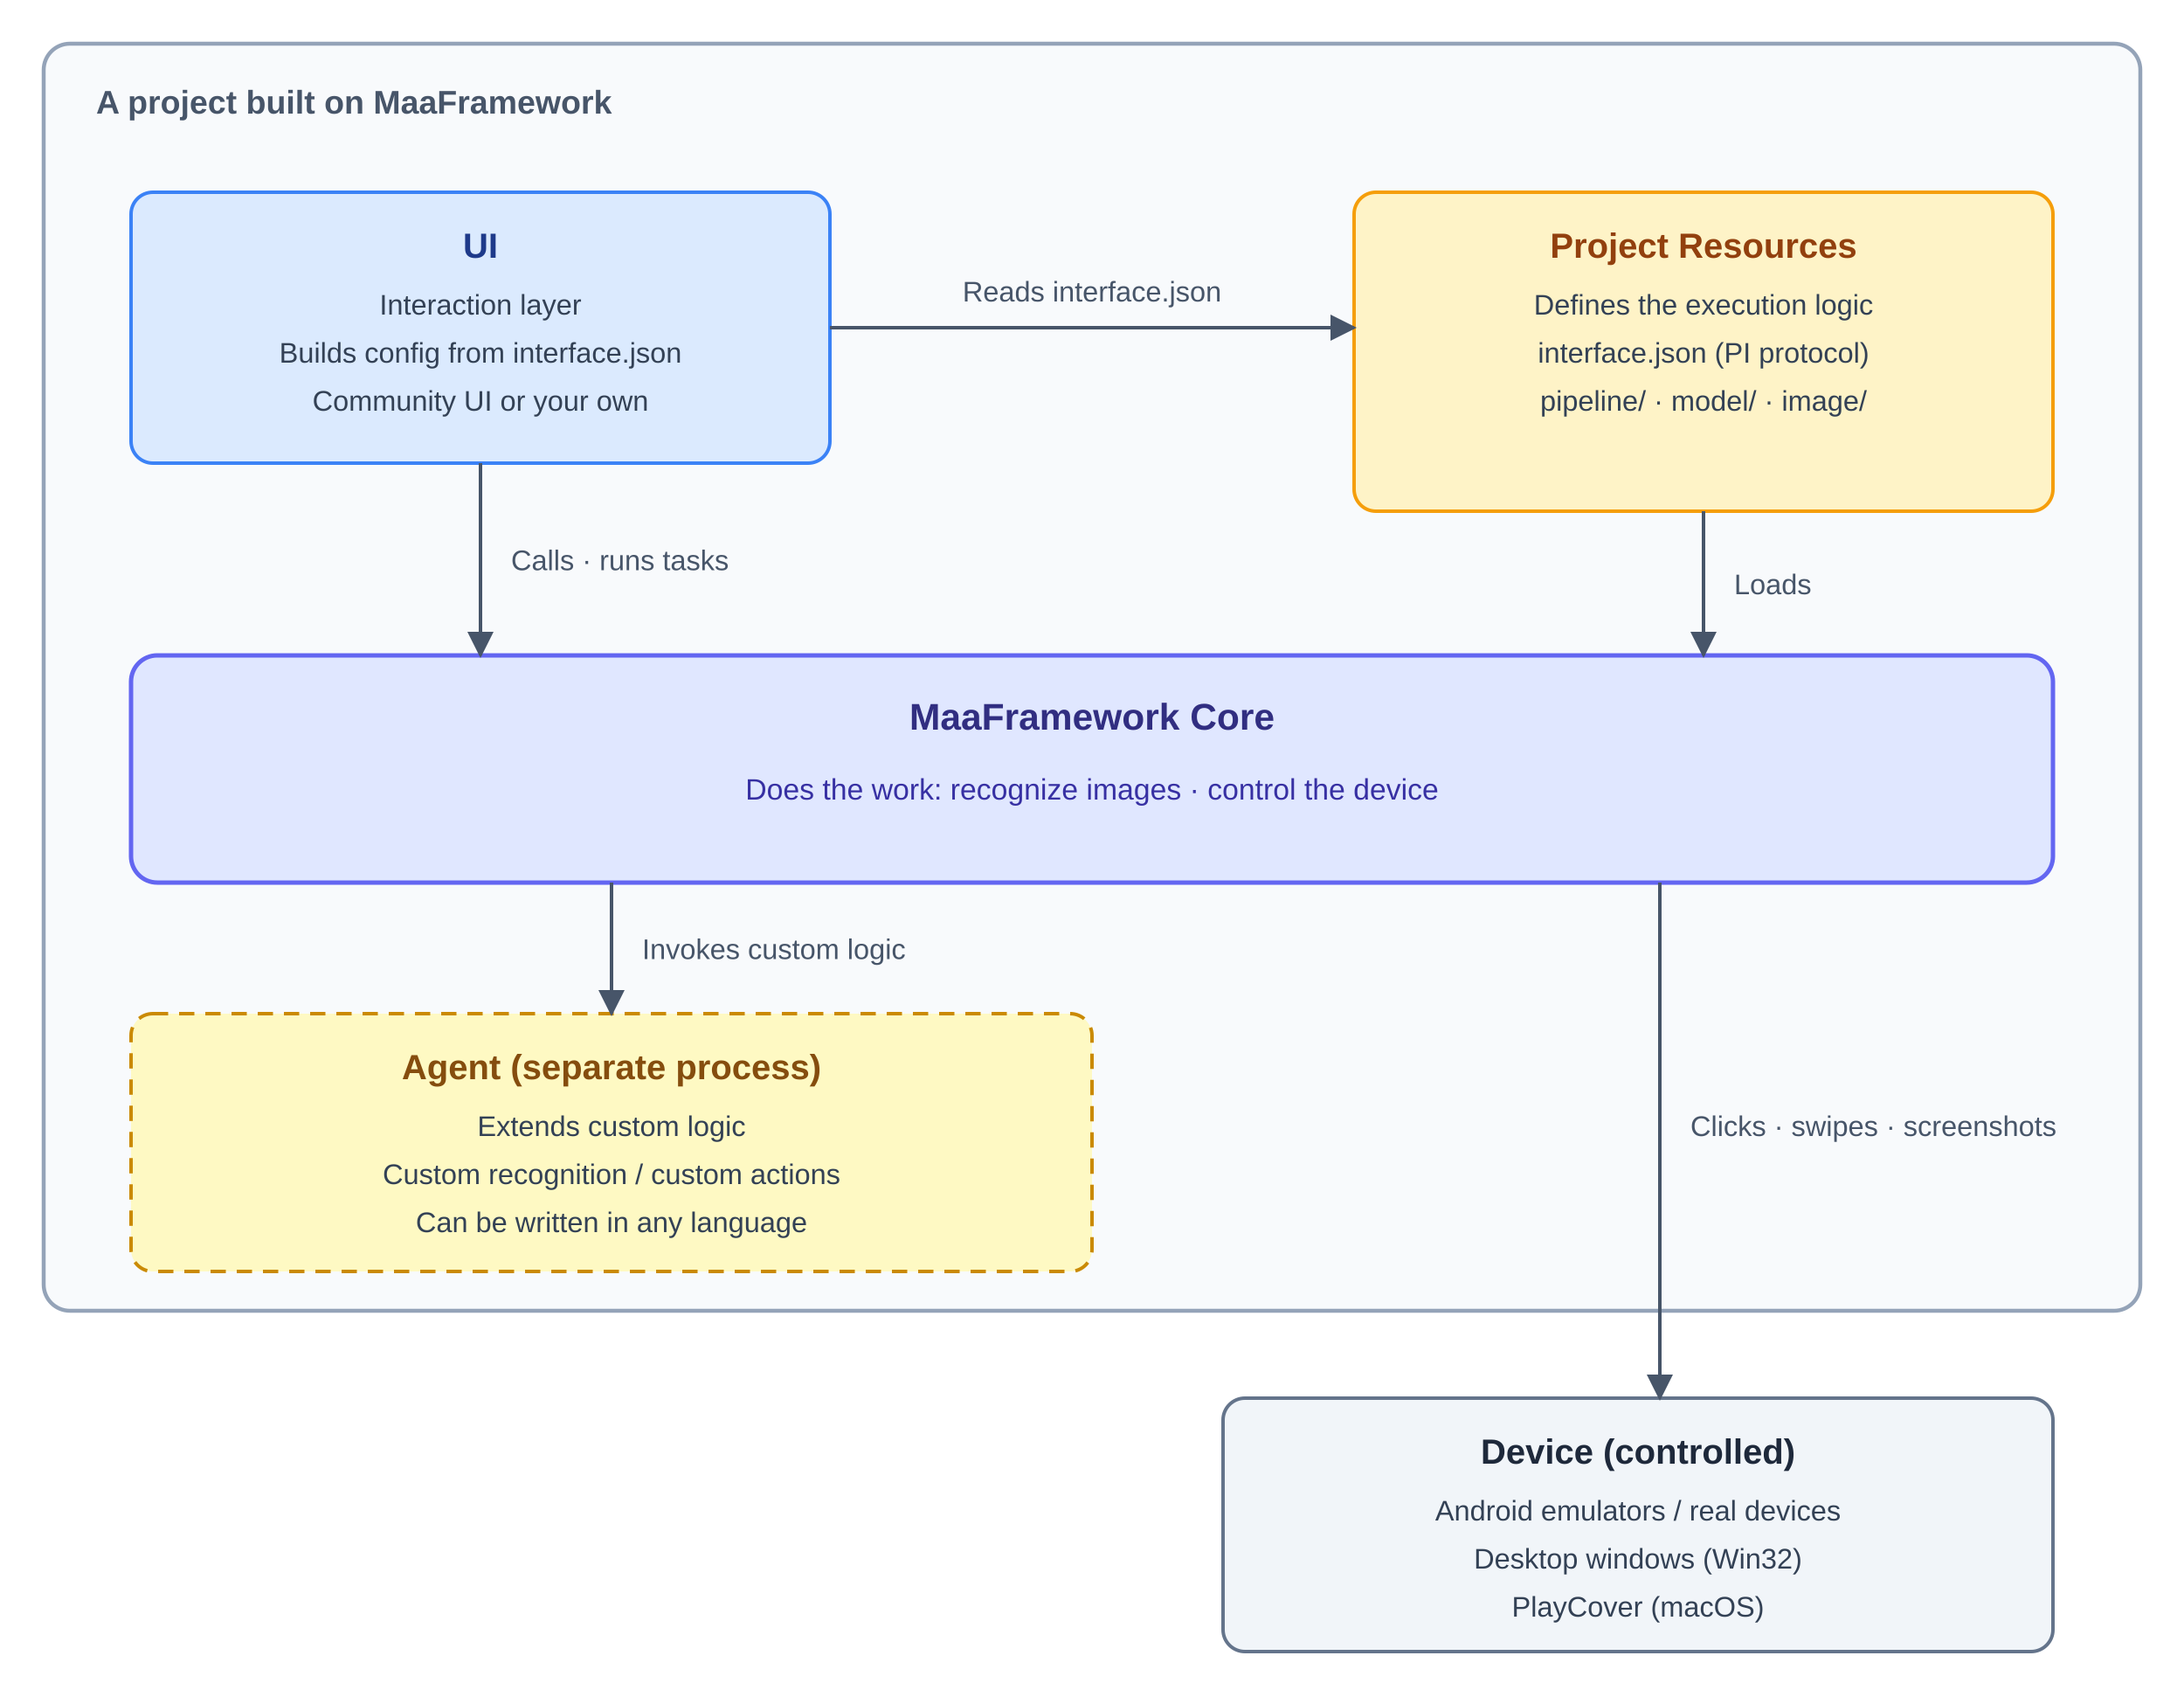
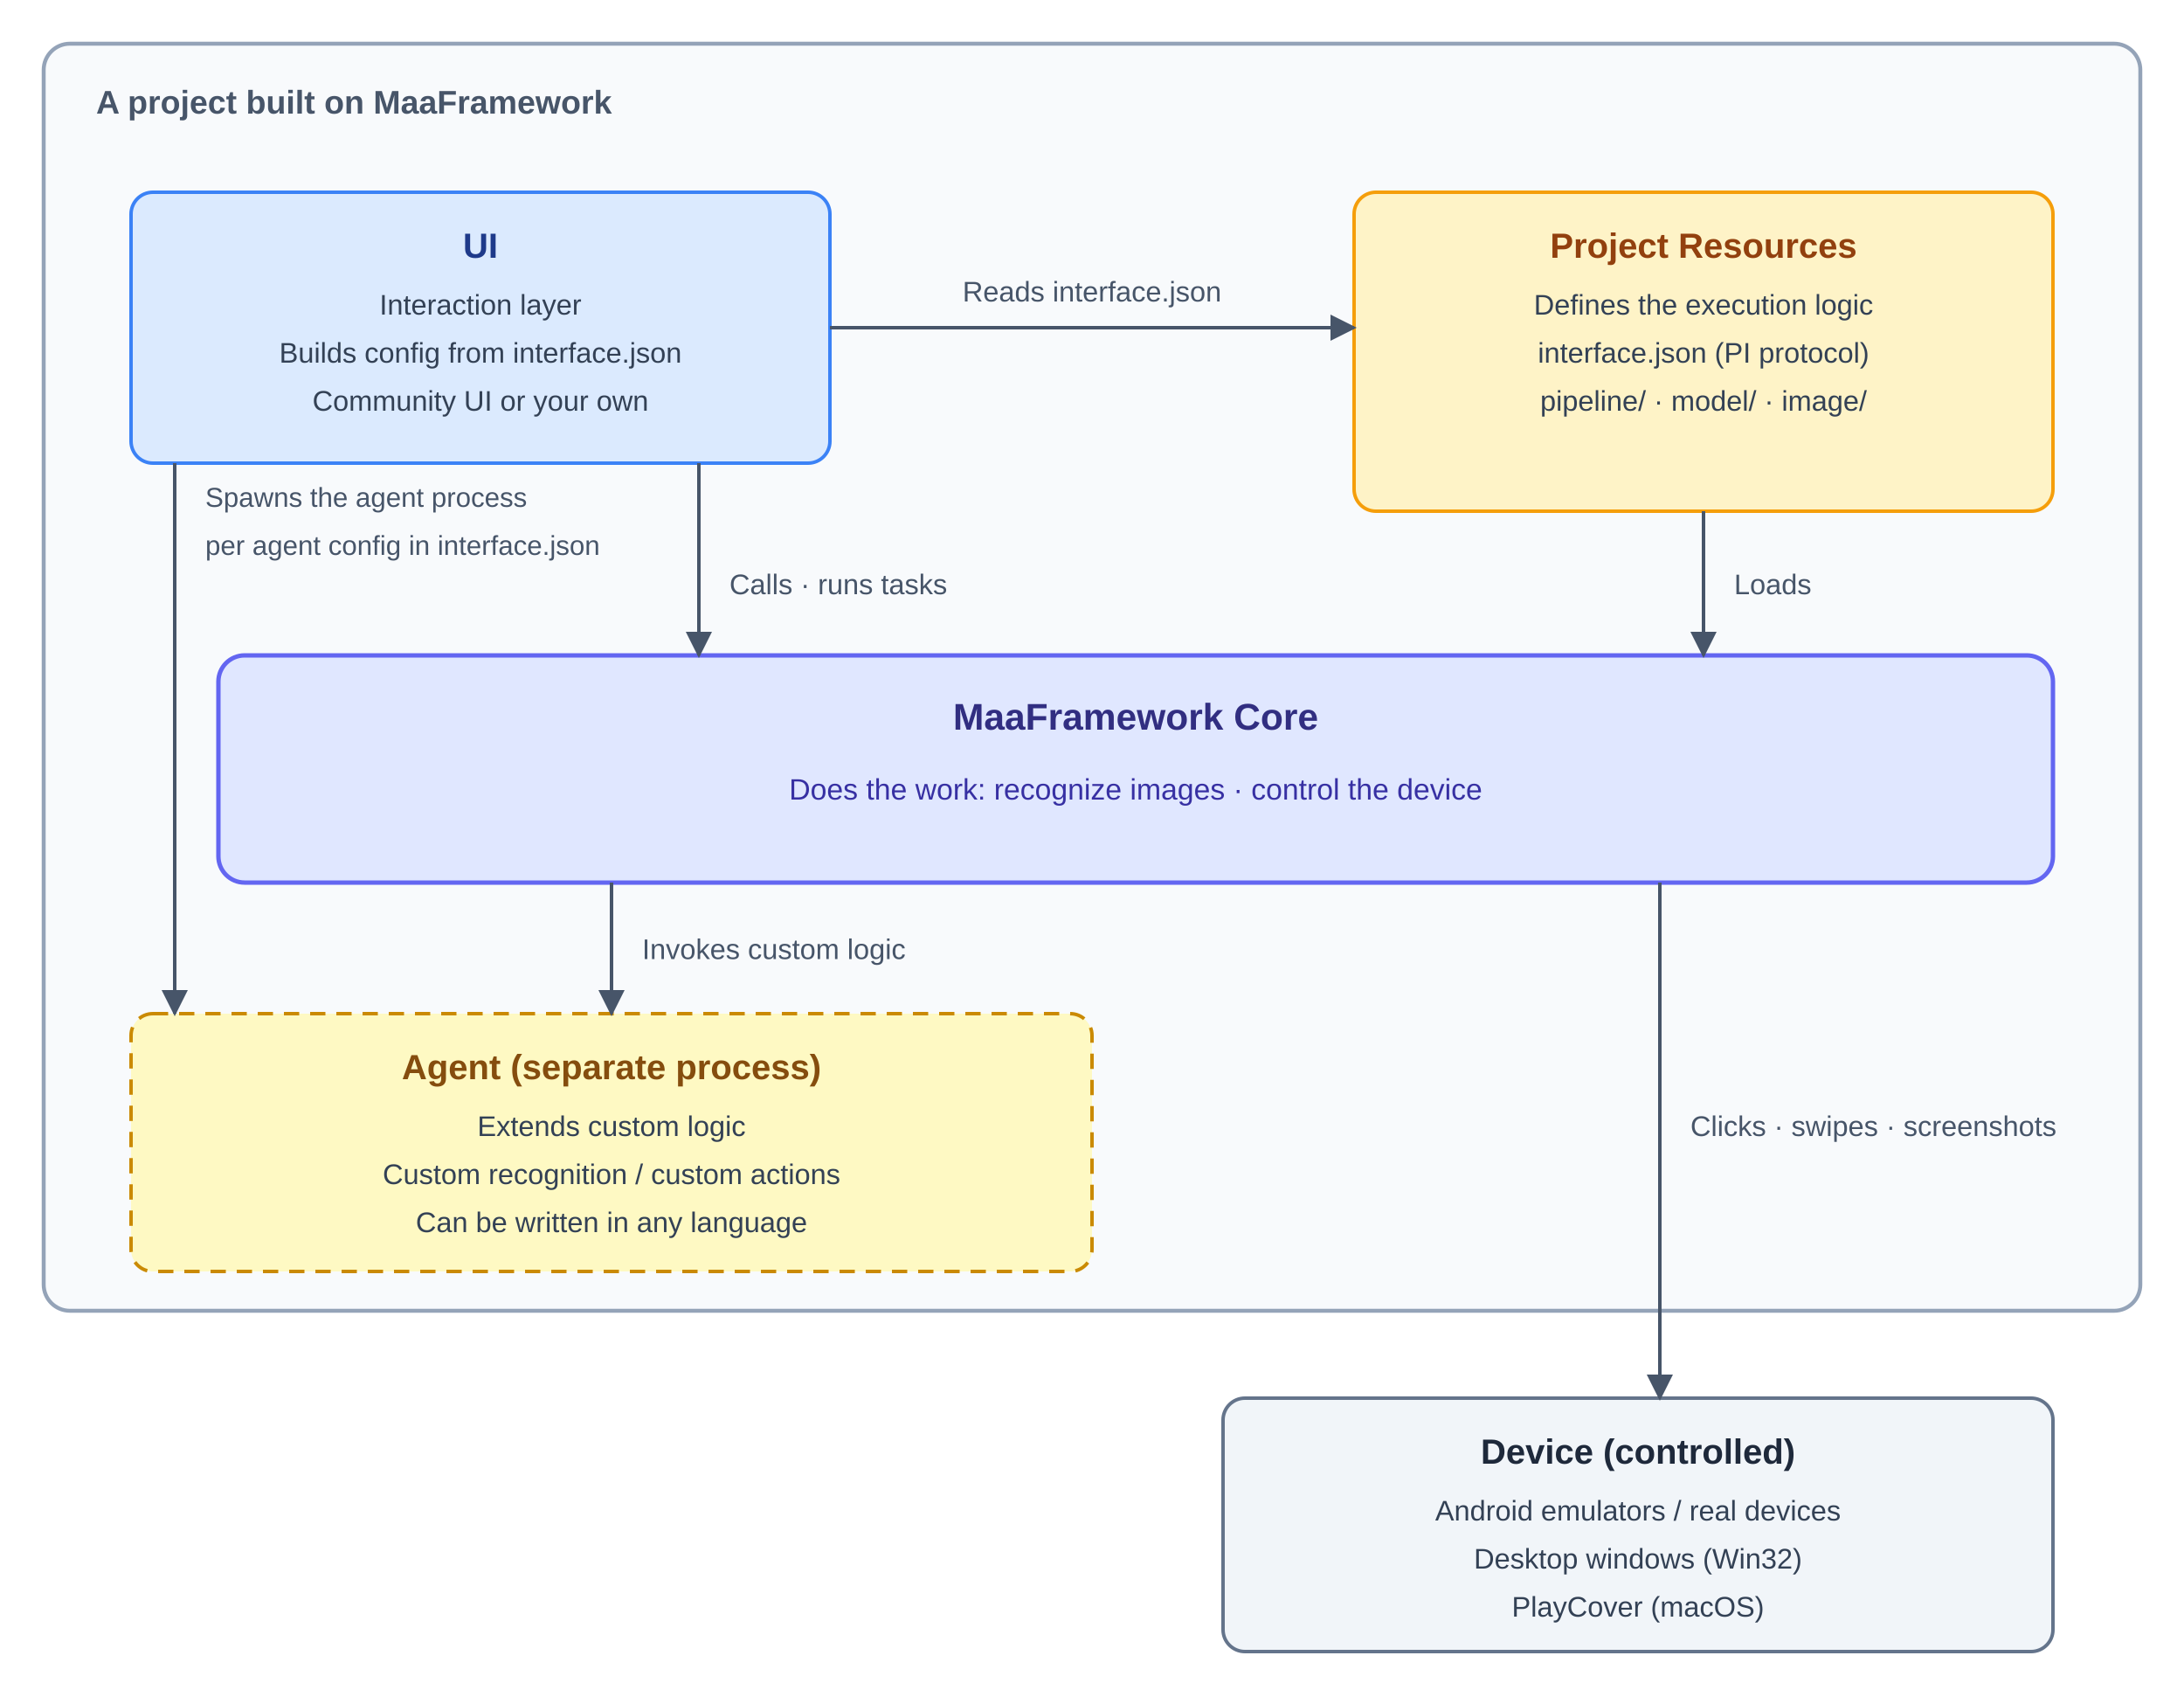
<svg xmlns="http://www.w3.org/2000/svg" width="1000" height="780" viewBox="0 0 1000 780">
  <defs>
    <marker id="arrow" viewBox="0 0 10 10" refX="9" refY="5" markerWidth="7.5" markerHeight="7.5" orient="auto-start-reverse">
      <path d="M 0 0 L 10 5 L 0 10 z" fill="#475569" />
    </marker>
  </defs>
  <rect width="1000" height="780" fill="#FFFFFF" />
  <rect x="20" y="20" width="960" height="580" rx="12" fill="#F8FAFC" stroke="#94A3B8" stroke-width="1.8" />
  <text x="44" y="52" font-size="15" fill="#475569" text-anchor="start" font-weight="600" font-family="'Segoe UI','Helvetica Neue',Arial,sans-serif">A project built on MaaFramework</text>
  <rect x="60" y="88" width="320" height="124" rx="10" fill="#DBEAFE" stroke="#3B82F6" stroke-width="1.6" />
  <text x="220.0" y="118" font-size="16" fill="#1E3A8A" text-anchor="middle" font-weight="600" font-family="'Segoe UI','Helvetica Neue',Arial,sans-serif">UI</text>
  <text x="220.0" y="144" font-size="13" fill="#334155" text-anchor="middle" font-family="'Segoe UI','Helvetica Neue',Arial,sans-serif">Interaction layer</text>
  <text x="220.0" y="166" font-size="13" fill="#334155" text-anchor="middle" font-family="'Segoe UI','Helvetica Neue',Arial,sans-serif">Builds config from interface.json</text>
  <text x="220.0" y="188" font-size="13" fill="#334155" text-anchor="middle" font-family="'Segoe UI','Helvetica Neue',Arial,sans-serif">Community UI or your own</text>
  <rect x="620" y="88" width="320" height="146" rx="10" fill="#FEF3C7" stroke="#F59E0B" stroke-width="1.6" />
  <text x="780.0" y="118" font-size="16" fill="#92400E" text-anchor="middle" font-weight="600" font-family="'Segoe UI','Helvetica Neue',Arial,sans-serif">Project Resources</text>
  <text x="780.0" y="144" font-size="13" fill="#334155" text-anchor="middle" font-family="'Segoe UI','Helvetica Neue',Arial,sans-serif">Defines the execution logic</text>
  <text x="780.0" y="166" font-size="13" fill="#334155" text-anchor="middle" font-family="'Segoe UI','Helvetica Neue',Arial,sans-serif">interface.json (PI protocol)</text>
  <text x="780.0" y="188" font-size="13" fill="#334155" text-anchor="middle" font-family="'Segoe UI','Helvetica Neue',Arial,sans-serif">pipeline/ · model/ · image/</text>
-   <rect x="60" y="300" width="880" height="104" rx="12" fill="#E0E7FF" stroke="#6366F1" stroke-width="2" />
-   <text x="500.0" y="334" font-size="17" fill="#312E81" text-anchor="middle" font-weight="600" font-family="'Segoe UI','Helvetica Neue',Arial,sans-serif">MaaFramework Core</text>
-   <text x="500.0" y="366" font-size="13.5" fill="#3730A3" text-anchor="middle" font-family="'Segoe UI','Helvetica Neue',Arial,sans-serif">Does the work: recognize images · control the device</text>
+   <rect x="100" y="300" width="840" height="104" rx="12" fill="#E0E7FF" stroke="#6366F1" stroke-width="2" />
+   <text x="520.0" y="334" font-size="17" fill="#312E81" text-anchor="middle" font-weight="600" font-family="'Segoe UI','Helvetica Neue',Arial,sans-serif">MaaFramework Core</text>
+   <text x="520.0" y="366" font-size="13.5" fill="#3730A3" text-anchor="middle" font-family="'Segoe UI','Helvetica Neue',Arial,sans-serif">Does the work: recognize images · control the device</text>
  <rect x="60" y="464" width="440" height="118" rx="10" fill="#FEF9C3" stroke="#CA8A04" stroke-width="1.6" stroke-dasharray="7,5" />
  <text x="280.0" y="494" font-size="16" fill="#854D0E" text-anchor="middle" font-weight="600" font-family="'Segoe UI','Helvetica Neue',Arial,sans-serif">Agent (separate process)</text>
  <text x="280.0" y="520" font-size="13" fill="#334155" text-anchor="middle" font-family="'Segoe UI','Helvetica Neue',Arial,sans-serif">Extends custom logic</text>
  <text x="280.0" y="542" font-size="13" fill="#334155" text-anchor="middle" font-family="'Segoe UI','Helvetica Neue',Arial,sans-serif">Custom recognition / custom actions</text>
  <text x="280.0" y="564" font-size="13" fill="#334155" text-anchor="middle" font-family="'Segoe UI','Helvetica Neue',Arial,sans-serif">Can be written in any language</text>
  <rect x="560" y="640" width="380" height="116" rx="10" fill="#F1F5F9" stroke="#64748B" stroke-width="1.6" />
  <text x="750.0" y="670" font-size="16" fill="#1E293B" text-anchor="middle" font-weight="600" font-family="'Segoe UI','Helvetica Neue',Arial,sans-serif">Device (controlled)</text>
  <text x="750.0" y="696" font-size="13" fill="#334155" text-anchor="middle" font-family="'Segoe UI','Helvetica Neue',Arial,sans-serif">Android emulators / real devices</text>
  <text x="750.0" y="718" font-size="13" fill="#334155" text-anchor="middle" font-family="'Segoe UI','Helvetica Neue',Arial,sans-serif">Desktop windows (Win32)</text>
  <text x="750.0" y="740" font-size="13" fill="#334155" text-anchor="middle" font-family="'Segoe UI','Helvetica Neue',Arial,sans-serif">PlayCover (macOS)</text>
  <polyline points="380,150 620,150" fill="none" stroke="#475569" stroke-width="1.6" marker-end="url(#arrow)" />
  <text x="500.0" y="138" font-size="13" fill="#475569" text-anchor="middle" font-family="'Segoe UI','Helvetica Neue',Arial,sans-serif">Reads interface.json</text>
-   <polyline points="220,212 220,300" fill="none" stroke="#475569" stroke-width="1.6" marker-end="url(#arrow)" />
-   <text x="234" y="261.0" font-size="13" fill="#475569" text-anchor="start" font-family="'Segoe UI','Helvetica Neue',Arial,sans-serif">Calls · runs tasks</text>
+   <polyline points="320,212 320,300" fill="none" stroke="#475569" stroke-width="1.6" marker-end="url(#arrow)" />
+   <text x="334" y="272" font-size="13" fill="#475569" text-anchor="start" font-family="'Segoe UI','Helvetica Neue',Arial,sans-serif">Calls · runs tasks</text>
+   <polyline points="80,212 80,464" fill="none" stroke="#475569" stroke-width="1.6" marker-end="url(#arrow)" />
+   <text x="94" y="232" font-size="12.5" fill="#475569" text-anchor="start" font-family="'Segoe UI','Helvetica Neue',Arial,sans-serif">Spawns the agent process</text>
+   <text x="94" y="254" font-size="12.5" fill="#475569" text-anchor="start" font-family="'Segoe UI','Helvetica Neue',Arial,sans-serif">per agent config in interface.json</text>
  <polyline points="780,234 780,300" fill="none" stroke="#475569" stroke-width="1.6" marker-end="url(#arrow)" />
  <text x="794" y="272.0" font-size="13" fill="#475569" text-anchor="start" font-family="'Segoe UI','Helvetica Neue',Arial,sans-serif">Loads</text>
  <polyline points="280,404 280,464" fill="none" stroke="#475569" stroke-width="1.6" marker-end="url(#arrow)" />
  <text x="294" y="439.0" font-size="13" fill="#475569" text-anchor="start" font-family="'Segoe UI','Helvetica Neue',Arial,sans-serif">Invokes custom logic</text>
  <polyline points="760,404 760,640" fill="none" stroke="#475569" stroke-width="1.6" marker-end="url(#arrow)" />
  <text x="774" y="520" font-size="13" fill="#475569" text-anchor="start" font-family="'Segoe UI','Helvetica Neue',Arial,sans-serif">Clicks · swipes · screenshots</text>
</svg>
